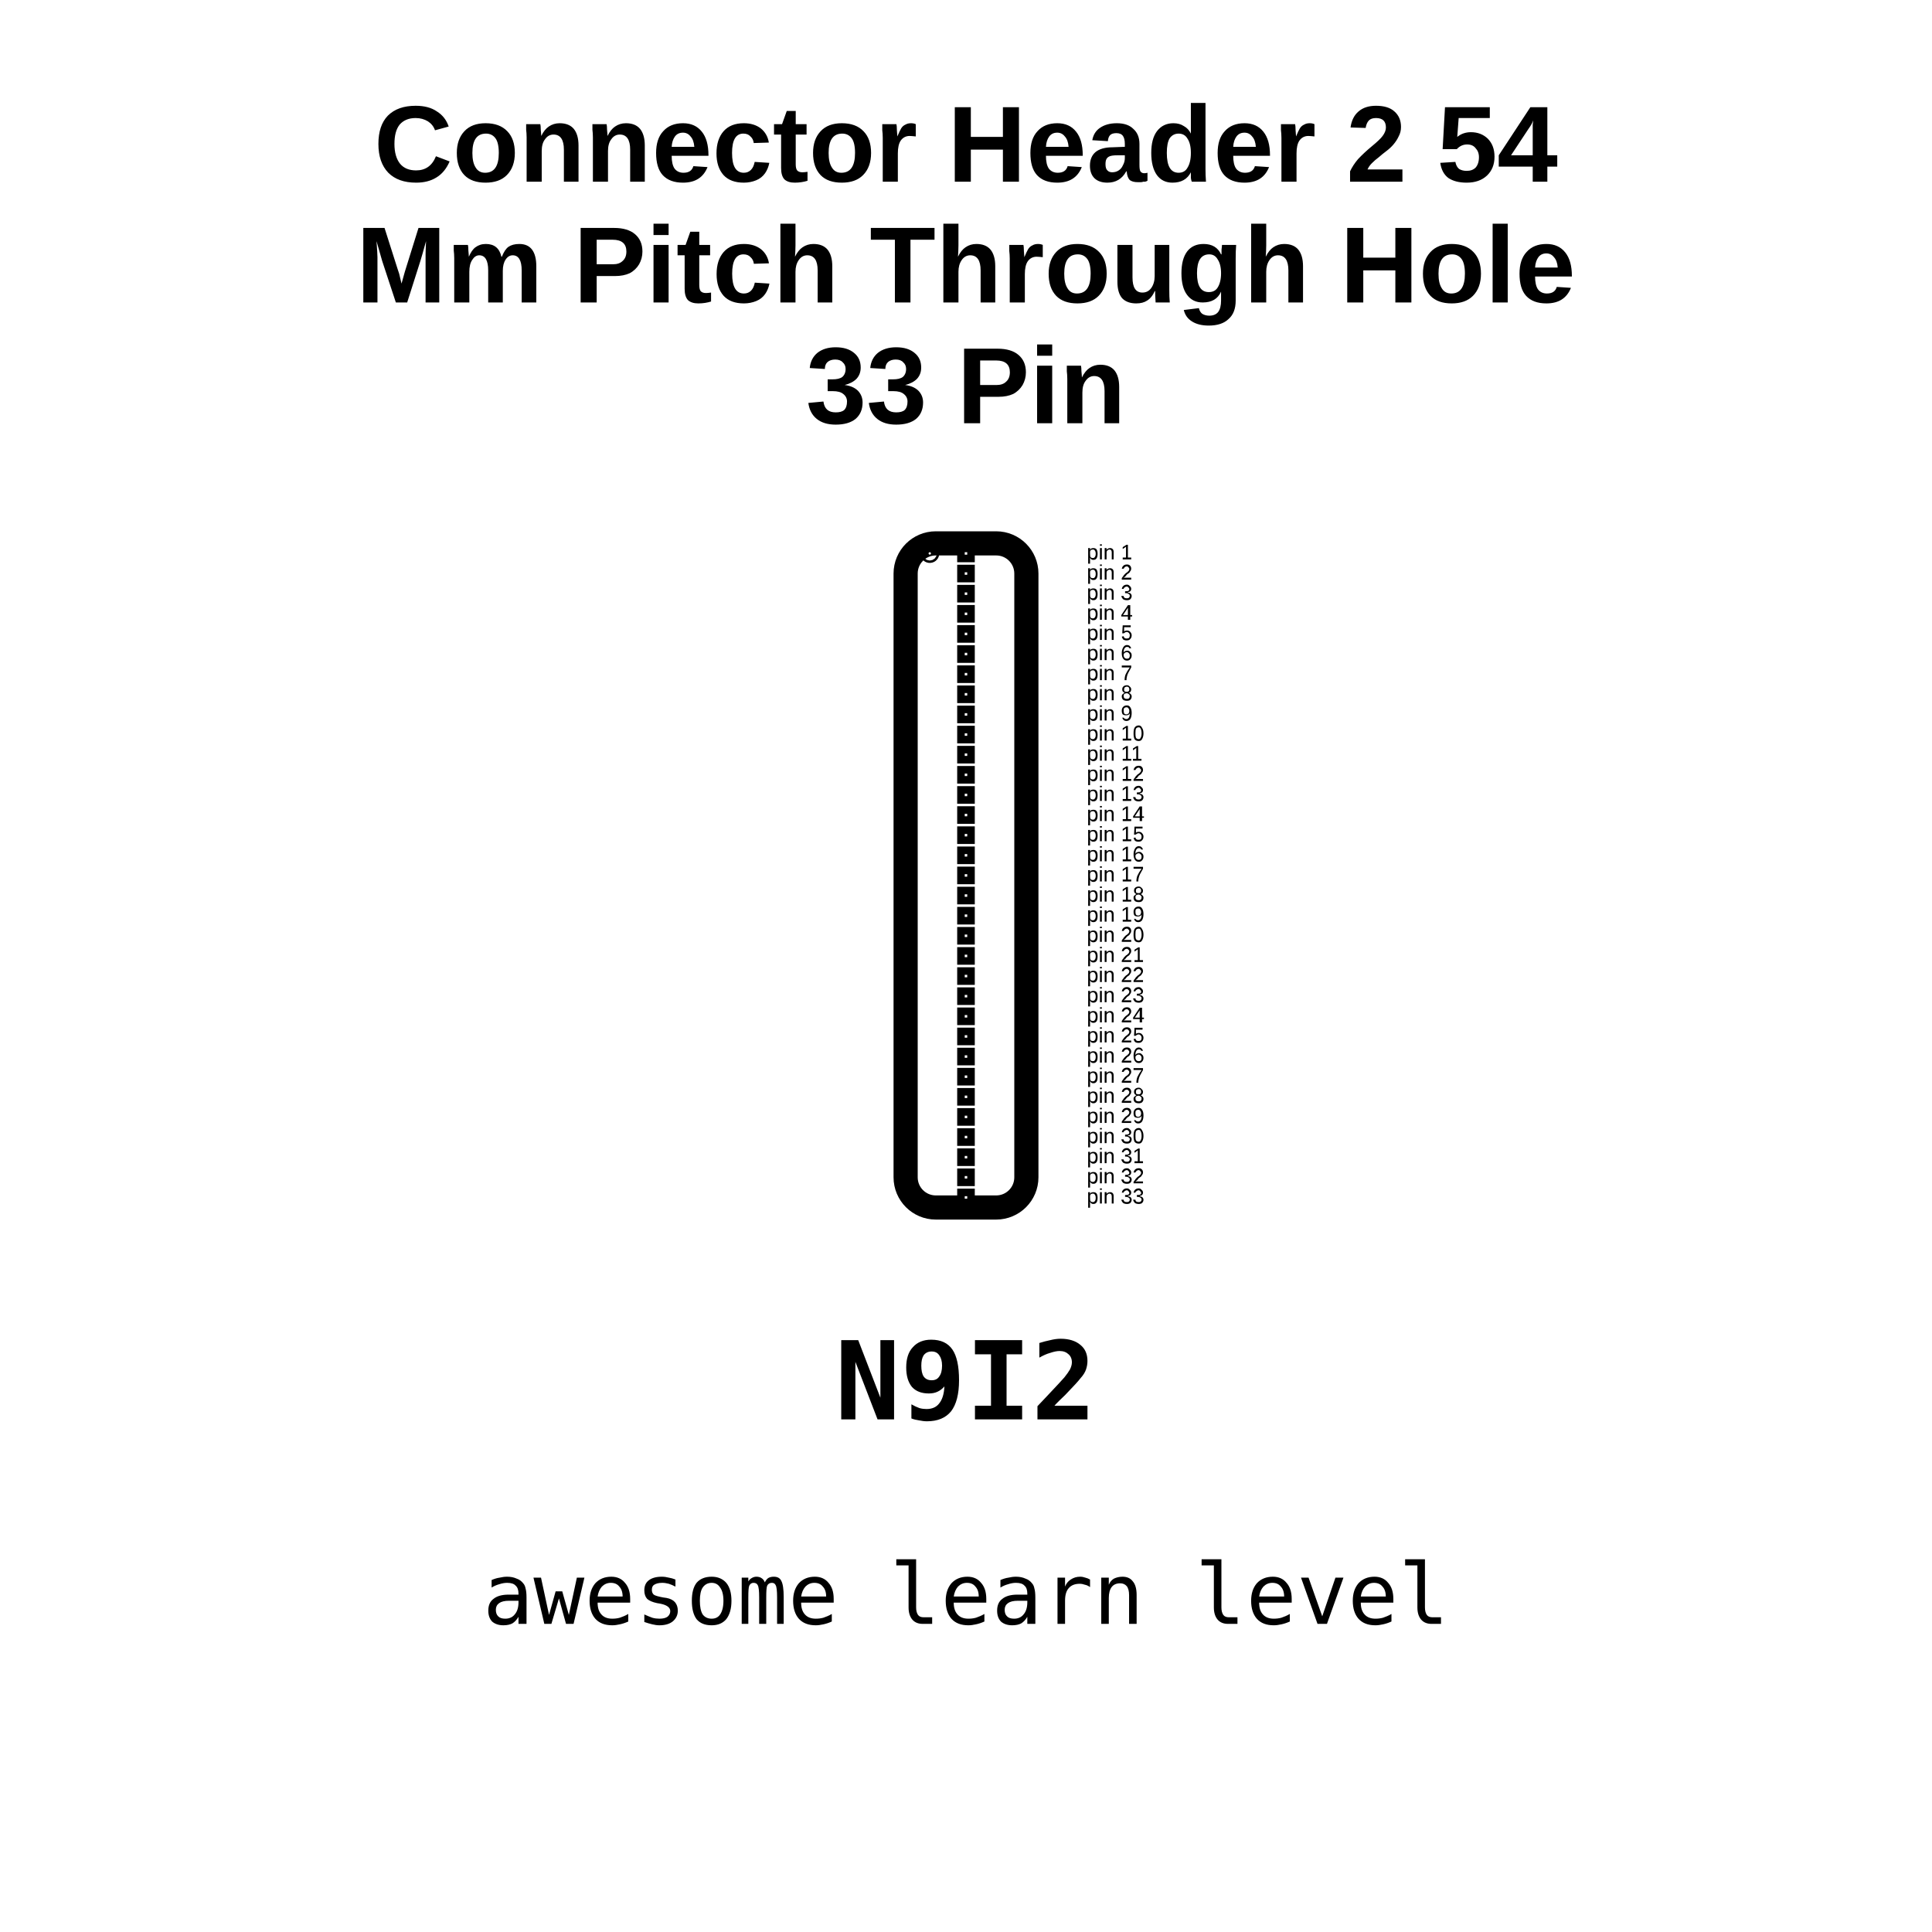
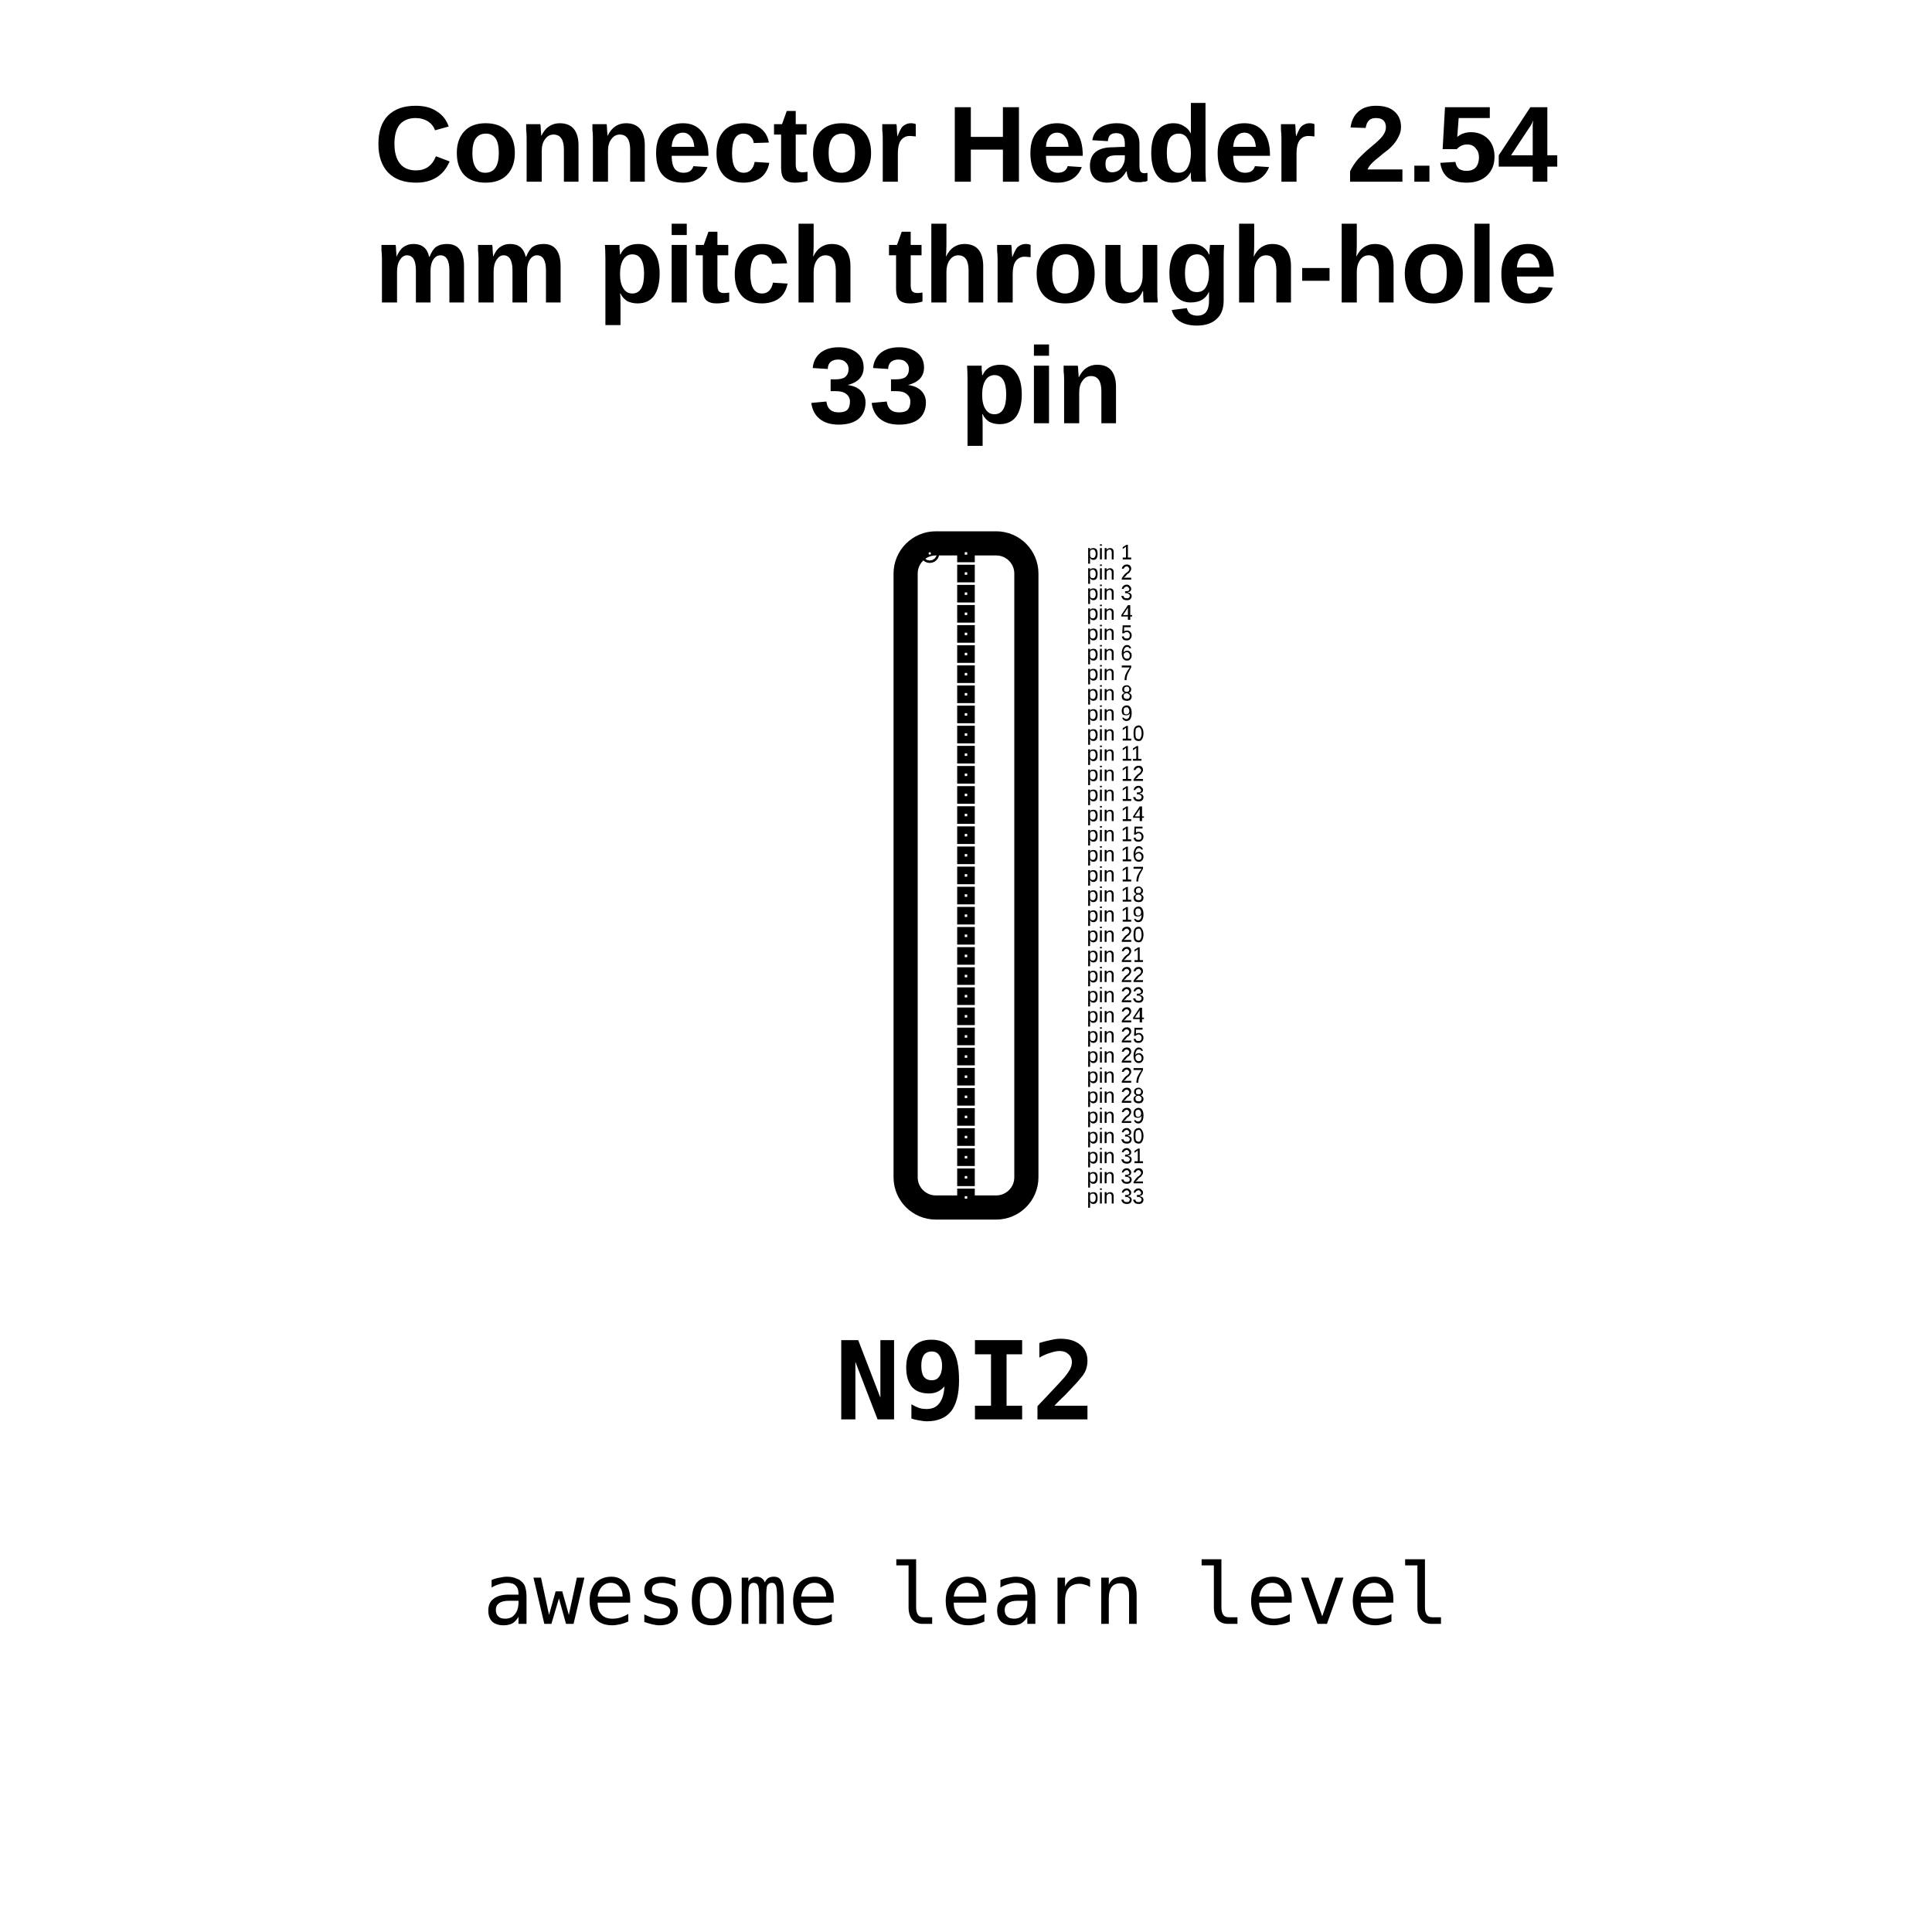
<svg xmlns="http://www.w3.org/2000/svg" width="64mm" height="64mm" viewBox="0 0 64 64">
  <rect x="0" y="0" width="64" height="64" fill="#FFFFFF" stroke="none" />
-   <text x="32" y="5" font-family="Arial, sans-serif" font-size="3.6" font-weight="bold" text-anchor="middle" dominant-baseline="middle" fill="#000000">Connector Header 2 54</text>
-   <text x="32" y="9" font-family="Arial, sans-serif" font-size="3.6" font-weight="bold" text-anchor="middle" dominant-baseline="middle" fill="#000000">Mm Pitch Through Hole</text>
-   <text x="32" y="13" font-family="Arial, sans-serif" font-size="3.6" font-weight="bold" text-anchor="middle" dominant-baseline="middle" fill="#000000">33 Pin</text>
+   <text x="32" y="5" font-family="Arial, sans-serif" font-size="3.6" font-weight="bold" text-anchor="middle" dominant-baseline="middle" fill="#000000">Connector Header 2.54</text>
+   <text x="32" y="9" font-family="Arial, sans-serif" font-size="3.6" font-weight="bold" text-anchor="middle" dominant-baseline="middle" fill="#000000">mm pitch through-hole</text>
+   <text x="32" y="13" font-family="Arial, sans-serif" font-size="3.6" font-weight="bold" text-anchor="middle" dominant-baseline="middle" fill="#000000">33 pin</text>
  <rect x="30" y="18" width="4" height="22" rx="1" ry="1" fill="#FFFFFF" stroke="#000000" stroke-width="0.8" />
  <rect x="31.833" y="18.167" width="0.333" height="0.333" fill="#FFFFFF" stroke="#000000" stroke-width="0.25" />
  <rect x="31.833" y="18.833" width="0.333" height="0.333" fill="#FFFFFF" stroke="#000000" stroke-width="0.25" />
  <rect x="31.833" y="19.5" width="0.333" height="0.333" fill="#FFFFFF" stroke="#000000" stroke-width="0.25" />
  <rect x="31.833" y="20.167" width="0.333" height="0.333" fill="#FFFFFF" stroke="#000000" stroke-width="0.25" />
  <rect x="31.833" y="20.833" width="0.333" height="0.333" fill="#FFFFFF" stroke="#000000" stroke-width="0.25" />
  <rect x="31.833" y="21.5" width="0.333" height="0.333" fill="#FFFFFF" stroke="#000000" stroke-width="0.25" />
  <rect x="31.833" y="22.167" width="0.333" height="0.333" fill="#FFFFFF" stroke="#000000" stroke-width="0.25" />
  <rect x="31.833" y="22.833" width="0.333" height="0.333" fill="#FFFFFF" stroke="#000000" stroke-width="0.25" />
  <rect x="31.833" y="23.5" width="0.333" height="0.333" fill="#FFFFFF" stroke="#000000" stroke-width="0.25" />
  <rect x="31.833" y="24.167" width="0.333" height="0.333" fill="#FFFFFF" stroke="#000000" stroke-width="0.25" />
  <rect x="31.833" y="24.833" width="0.333" height="0.333" fill="#FFFFFF" stroke="#000000" stroke-width="0.25" />
  <rect x="31.833" y="25.5" width="0.333" height="0.333" fill="#FFFFFF" stroke="#000000" stroke-width="0.25" />
  <rect x="31.833" y="26.167" width="0.333" height="0.333" fill="#FFFFFF" stroke="#000000" stroke-width="0.25" />
  <rect x="31.833" y="26.833" width="0.333" height="0.333" fill="#FFFFFF" stroke="#000000" stroke-width="0.25" />
  <rect x="31.833" y="27.5" width="0.333" height="0.333" fill="#FFFFFF" stroke="#000000" stroke-width="0.25" />
  <rect x="31.833" y="28.167" width="0.333" height="0.333" fill="#FFFFFF" stroke="#000000" stroke-width="0.25" />
  <rect x="31.833" y="28.833" width="0.333" height="0.333" fill="#FFFFFF" stroke="#000000" stroke-width="0.25" />
  <rect x="31.833" y="29.5" width="0.333" height="0.333" fill="#FFFFFF" stroke="#000000" stroke-width="0.25" />
  <rect x="31.833" y="30.167" width="0.333" height="0.333" fill="#FFFFFF" stroke="#000000" stroke-width="0.25" />
  <rect x="31.833" y="30.833" width="0.333" height="0.333" fill="#FFFFFF" stroke="#000000" stroke-width="0.25" />
  <rect x="31.833" y="31.5" width="0.333" height="0.333" fill="#FFFFFF" stroke="#000000" stroke-width="0.25" />
  <rect x="31.833" y="32.167" width="0.333" height="0.333" fill="#FFFFFF" stroke="#000000" stroke-width="0.25" />
  <rect x="31.833" y="32.833" width="0.333" height="0.333" fill="#FFFFFF" stroke="#000000" stroke-width="0.25" />
  <rect x="31.833" y="33.5" width="0.333" height="0.333" fill="#FFFFFF" stroke="#000000" stroke-width="0.25" />
  <rect x="31.833" y="34.167" width="0.333" height="0.333" fill="#FFFFFF" stroke="#000000" stroke-width="0.25" />
  <rect x="31.833" y="34.833" width="0.333" height="0.333" fill="#FFFFFF" stroke="#000000" stroke-width="0.25" />
  <rect x="31.833" y="35.5" width="0.333" height="0.333" fill="#FFFFFF" stroke="#000000" stroke-width="0.25" />
  <rect x="31.833" y="36.167" width="0.333" height="0.333" fill="#FFFFFF" stroke="#000000" stroke-width="0.25" />
  <rect x="31.833" y="36.833" width="0.333" height="0.333" fill="#FFFFFF" stroke="#000000" stroke-width="0.25" />
  <rect x="31.833" y="37.5" width="0.333" height="0.333" fill="#FFFFFF" stroke="#000000" stroke-width="0.25" />
  <rect x="31.833" y="38.167" width="0.333" height="0.333" fill="#FFFFFF" stroke="#000000" stroke-width="0.25" />
  <rect x="31.833" y="38.833" width="0.333" height="0.333" fill="#FFFFFF" stroke="#000000" stroke-width="0.25" />
  <rect x="31.833" y="39.5" width="0.333" height="0.333" fill="#FFFFFF" stroke="#000000" stroke-width="0.25" />
  <circle cx="30.8" cy="18.333" r="0.04" fill="#FFFFFF" stroke="#000000" stroke-width="0.55" />
  <text x="36" y="18.333" font-family="Arial, sans-serif" font-size="0.7" text-anchor="start" dominant-baseline="middle" fill="#000000">pin 1</text>
  <text x="36" y="19" font-family="Arial, sans-serif" font-size="0.7" text-anchor="start" dominant-baseline="middle" fill="#000000">pin 2</text>
  <text x="36" y="19.667" font-family="Arial, sans-serif" font-size="0.7" text-anchor="start" dominant-baseline="middle" fill="#000000">pin 3</text>
  <text x="36" y="20.333" font-family="Arial, sans-serif" font-size="0.7" text-anchor="start" dominant-baseline="middle" fill="#000000">pin 4</text>
  <text x="36" y="21" font-family="Arial, sans-serif" font-size="0.7" text-anchor="start" dominant-baseline="middle" fill="#000000">pin 5</text>
  <text x="36" y="21.667" font-family="Arial, sans-serif" font-size="0.7" text-anchor="start" dominant-baseline="middle" fill="#000000">pin 6</text>
  <text x="36" y="22.333" font-family="Arial, sans-serif" font-size="0.7" text-anchor="start" dominant-baseline="middle" fill="#000000">pin 7</text>
  <text x="36" y="23" font-family="Arial, sans-serif" font-size="0.7" text-anchor="start" dominant-baseline="middle" fill="#000000">pin 8</text>
  <text x="36" y="23.667" font-family="Arial, sans-serif" font-size="0.7" text-anchor="start" dominant-baseline="middle" fill="#000000">pin 9</text>
  <text x="36" y="24.333" font-family="Arial, sans-serif" font-size="0.7" text-anchor="start" dominant-baseline="middle" fill="#000000">pin 10</text>
  <text x="36" y="25" font-family="Arial, sans-serif" font-size="0.7" text-anchor="start" dominant-baseline="middle" fill="#000000">pin 11</text>
  <text x="36" y="25.667" font-family="Arial, sans-serif" font-size="0.7" text-anchor="start" dominant-baseline="middle" fill="#000000">pin 12</text>
  <text x="36" y="26.333" font-family="Arial, sans-serif" font-size="0.7" text-anchor="start" dominant-baseline="middle" fill="#000000">pin 13</text>
  <text x="36" y="27" font-family="Arial, sans-serif" font-size="0.7" text-anchor="start" dominant-baseline="middle" fill="#000000">pin 14</text>
  <text x="36" y="27.667" font-family="Arial, sans-serif" font-size="0.7" text-anchor="start" dominant-baseline="middle" fill="#000000">pin 15</text>
  <text x="36" y="28.333" font-family="Arial, sans-serif" font-size="0.7" text-anchor="start" dominant-baseline="middle" fill="#000000">pin 16</text>
  <text x="36" y="29" font-family="Arial, sans-serif" font-size="0.7" text-anchor="start" dominant-baseline="middle" fill="#000000">pin 17</text>
  <text x="36" y="29.667" font-family="Arial, sans-serif" font-size="0.7" text-anchor="start" dominant-baseline="middle" fill="#000000">pin 18</text>
  <text x="36" y="30.333" font-family="Arial, sans-serif" font-size="0.7" text-anchor="start" dominant-baseline="middle" fill="#000000">pin 19</text>
  <text x="36" y="31" font-family="Arial, sans-serif" font-size="0.7" text-anchor="start" dominant-baseline="middle" fill="#000000">pin 20</text>
  <text x="36" y="31.667" font-family="Arial, sans-serif" font-size="0.7" text-anchor="start" dominant-baseline="middle" fill="#000000">pin 21</text>
  <text x="36" y="32.333" font-family="Arial, sans-serif" font-size="0.7" text-anchor="start" dominant-baseline="middle" fill="#000000">pin 22</text>
  <text x="36" y="33" font-family="Arial, sans-serif" font-size="0.7" text-anchor="start" dominant-baseline="middle" fill="#000000">pin 23</text>
  <text x="36" y="33.667" font-family="Arial, sans-serif" font-size="0.7" text-anchor="start" dominant-baseline="middle" fill="#000000">pin 24</text>
  <text x="36" y="34.333" font-family="Arial, sans-serif" font-size="0.7" text-anchor="start" dominant-baseline="middle" fill="#000000">pin 25</text>
  <text x="36" y="35" font-family="Arial, sans-serif" font-size="0.7" text-anchor="start" dominant-baseline="middle" fill="#000000">pin 26</text>
  <text x="36" y="35.667" font-family="Arial, sans-serif" font-size="0.7" text-anchor="start" dominant-baseline="middle" fill="#000000">pin 27</text>
  <text x="36" y="36.333" font-family="Arial, sans-serif" font-size="0.7" text-anchor="start" dominant-baseline="middle" fill="#000000">pin 28</text>
  <text x="36" y="37" font-family="Arial, sans-serif" font-size="0.7" text-anchor="start" dominant-baseline="middle" fill="#000000">pin 29</text>
  <text x="36" y="37.667" font-family="Arial, sans-serif" font-size="0.7" text-anchor="start" dominant-baseline="middle" fill="#000000">pin 30</text>
  <text x="36" y="38.333" font-family="Arial, sans-serif" font-size="0.7" text-anchor="start" dominant-baseline="middle" fill="#000000">pin 31</text>
  <text x="36" y="39" font-family="Arial, sans-serif" font-size="0.7" text-anchor="start" dominant-baseline="middle" fill="#000000">pin 32</text>
  <text x="36" y="39.667" font-family="Arial, sans-serif" font-size="0.7" text-anchor="start" dominant-baseline="middle" fill="#000000">pin 33</text>
  <text x="32" y="46" font-family="Consolas, monospace" font-size="3.6" font-weight="bold" text-anchor="middle" dominant-baseline="middle" fill="#000000">N9I2</text>
  <text x="32" y="53" font-family="Consolas, monospace" font-size="2.8" text-anchor="middle" dominant-baseline="middle" fill="#000000">awesome learn level</text>
</svg>
